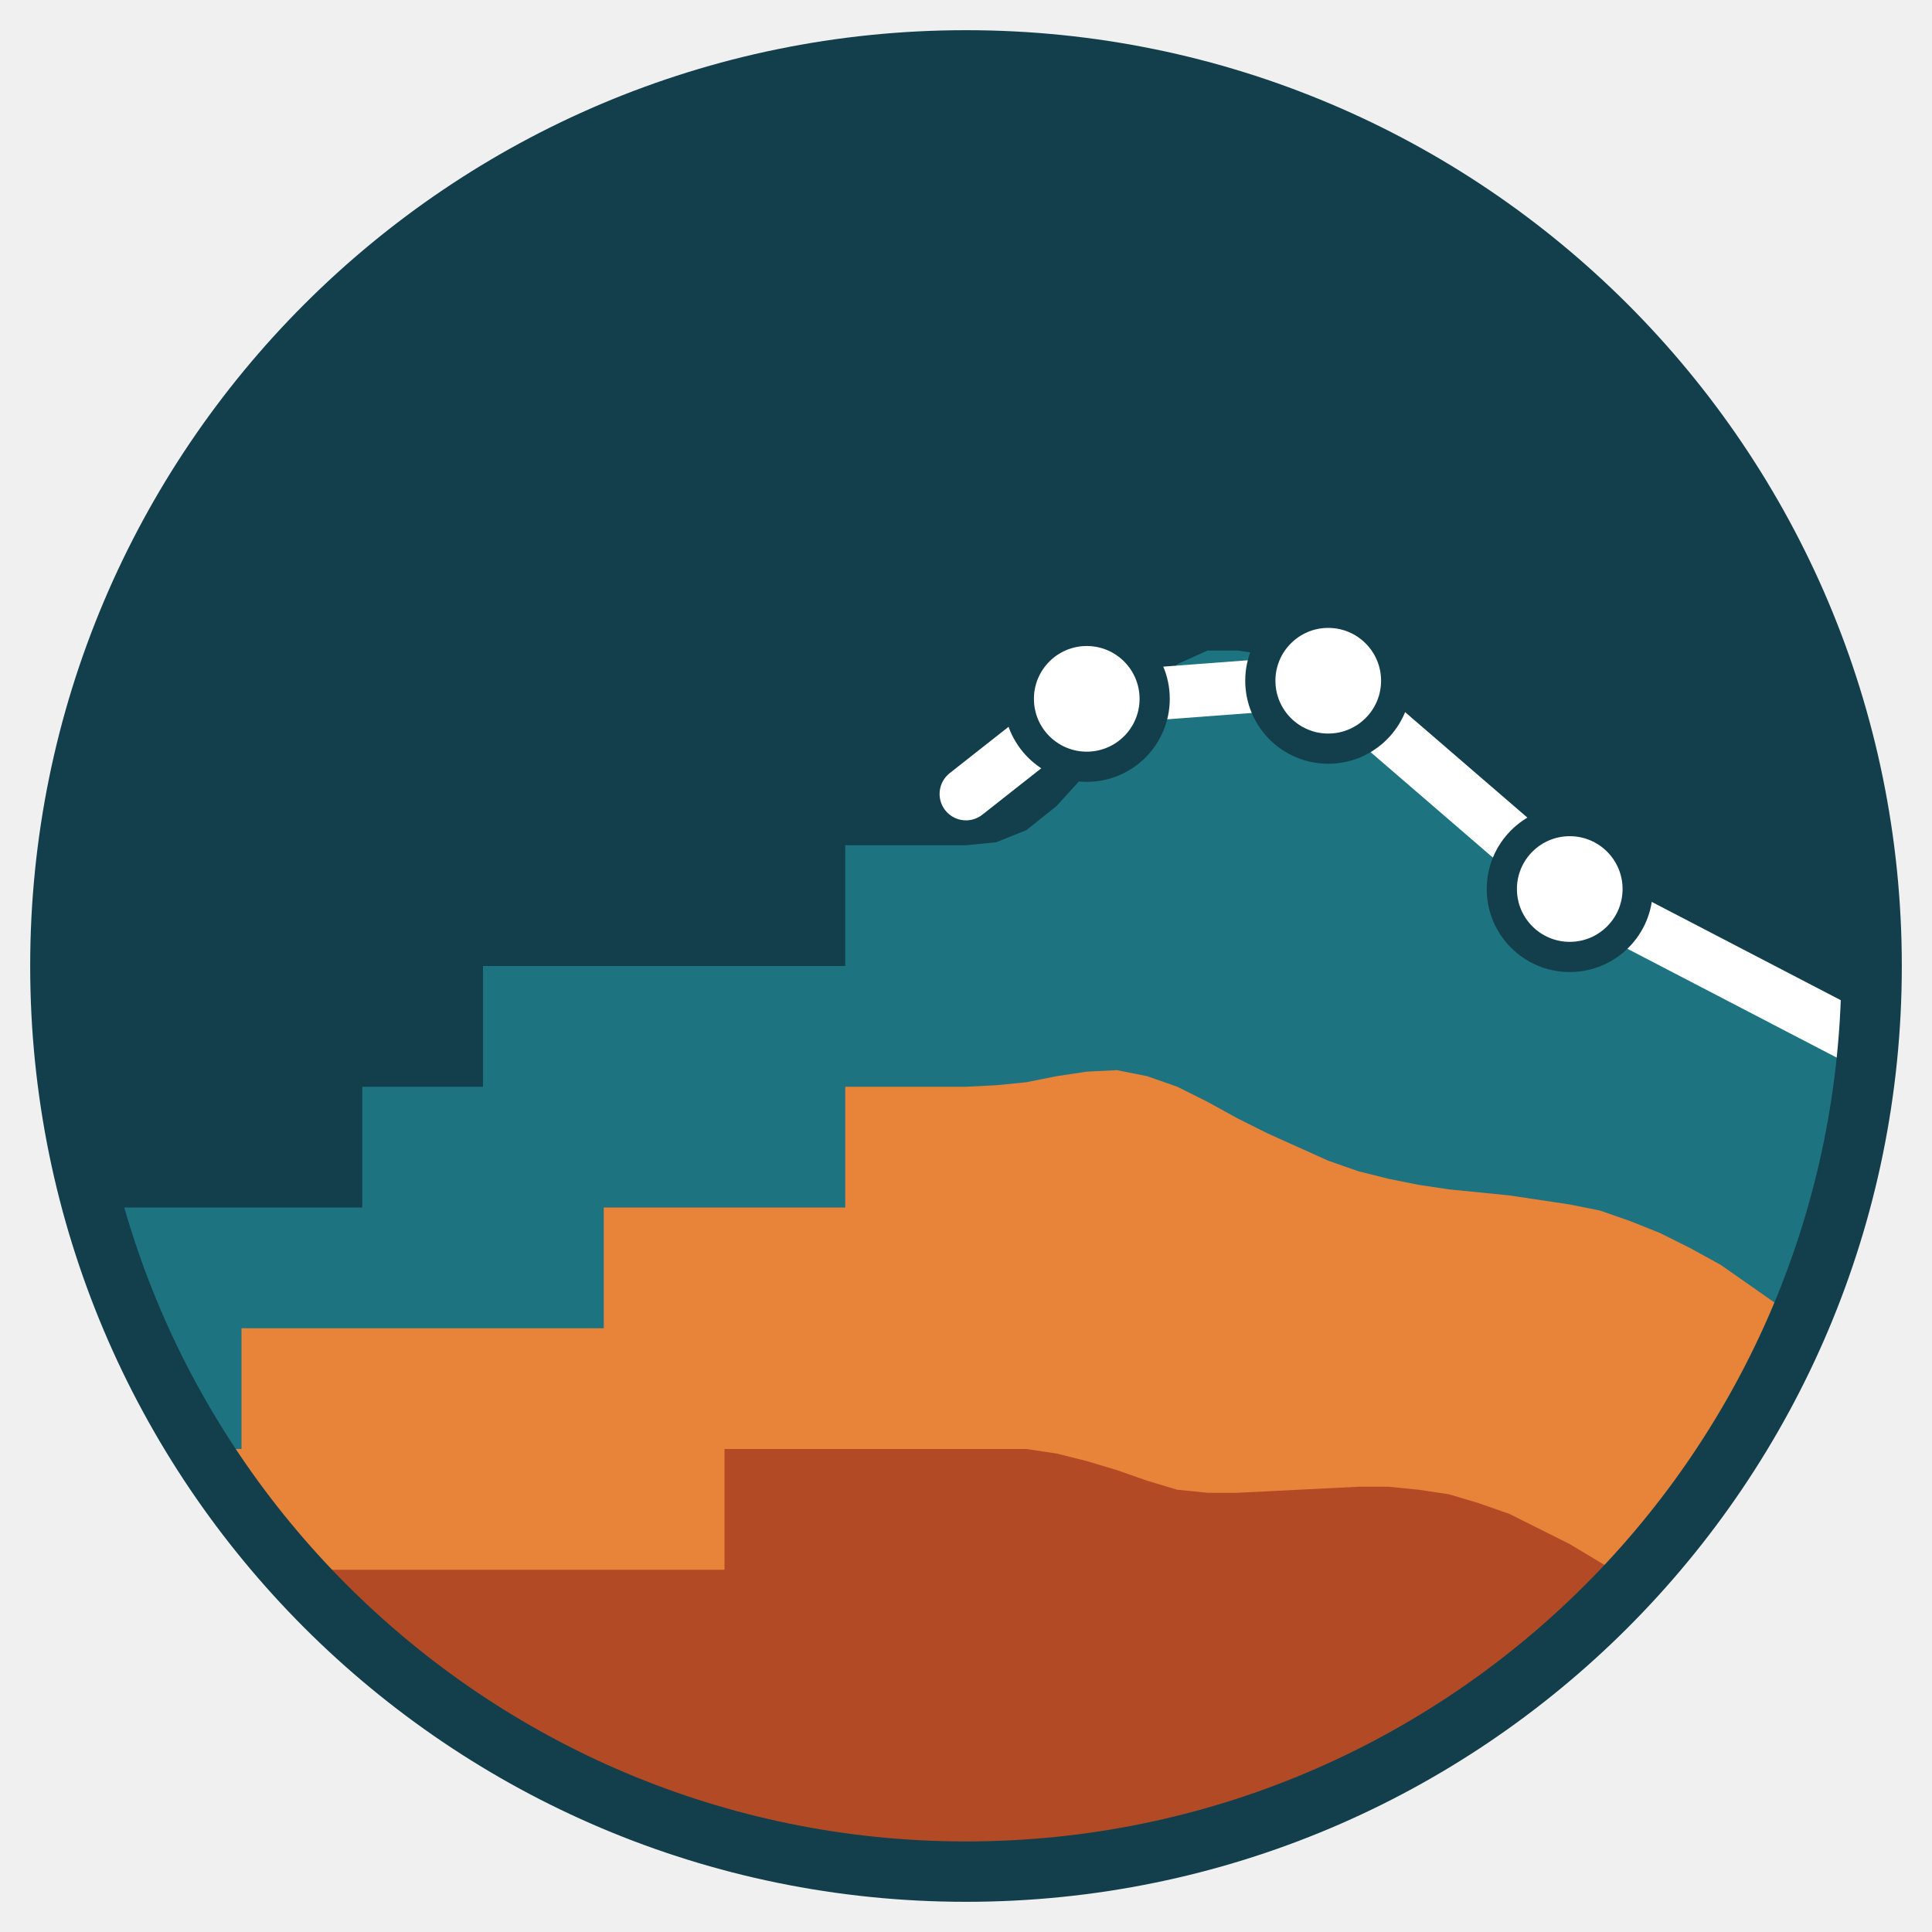
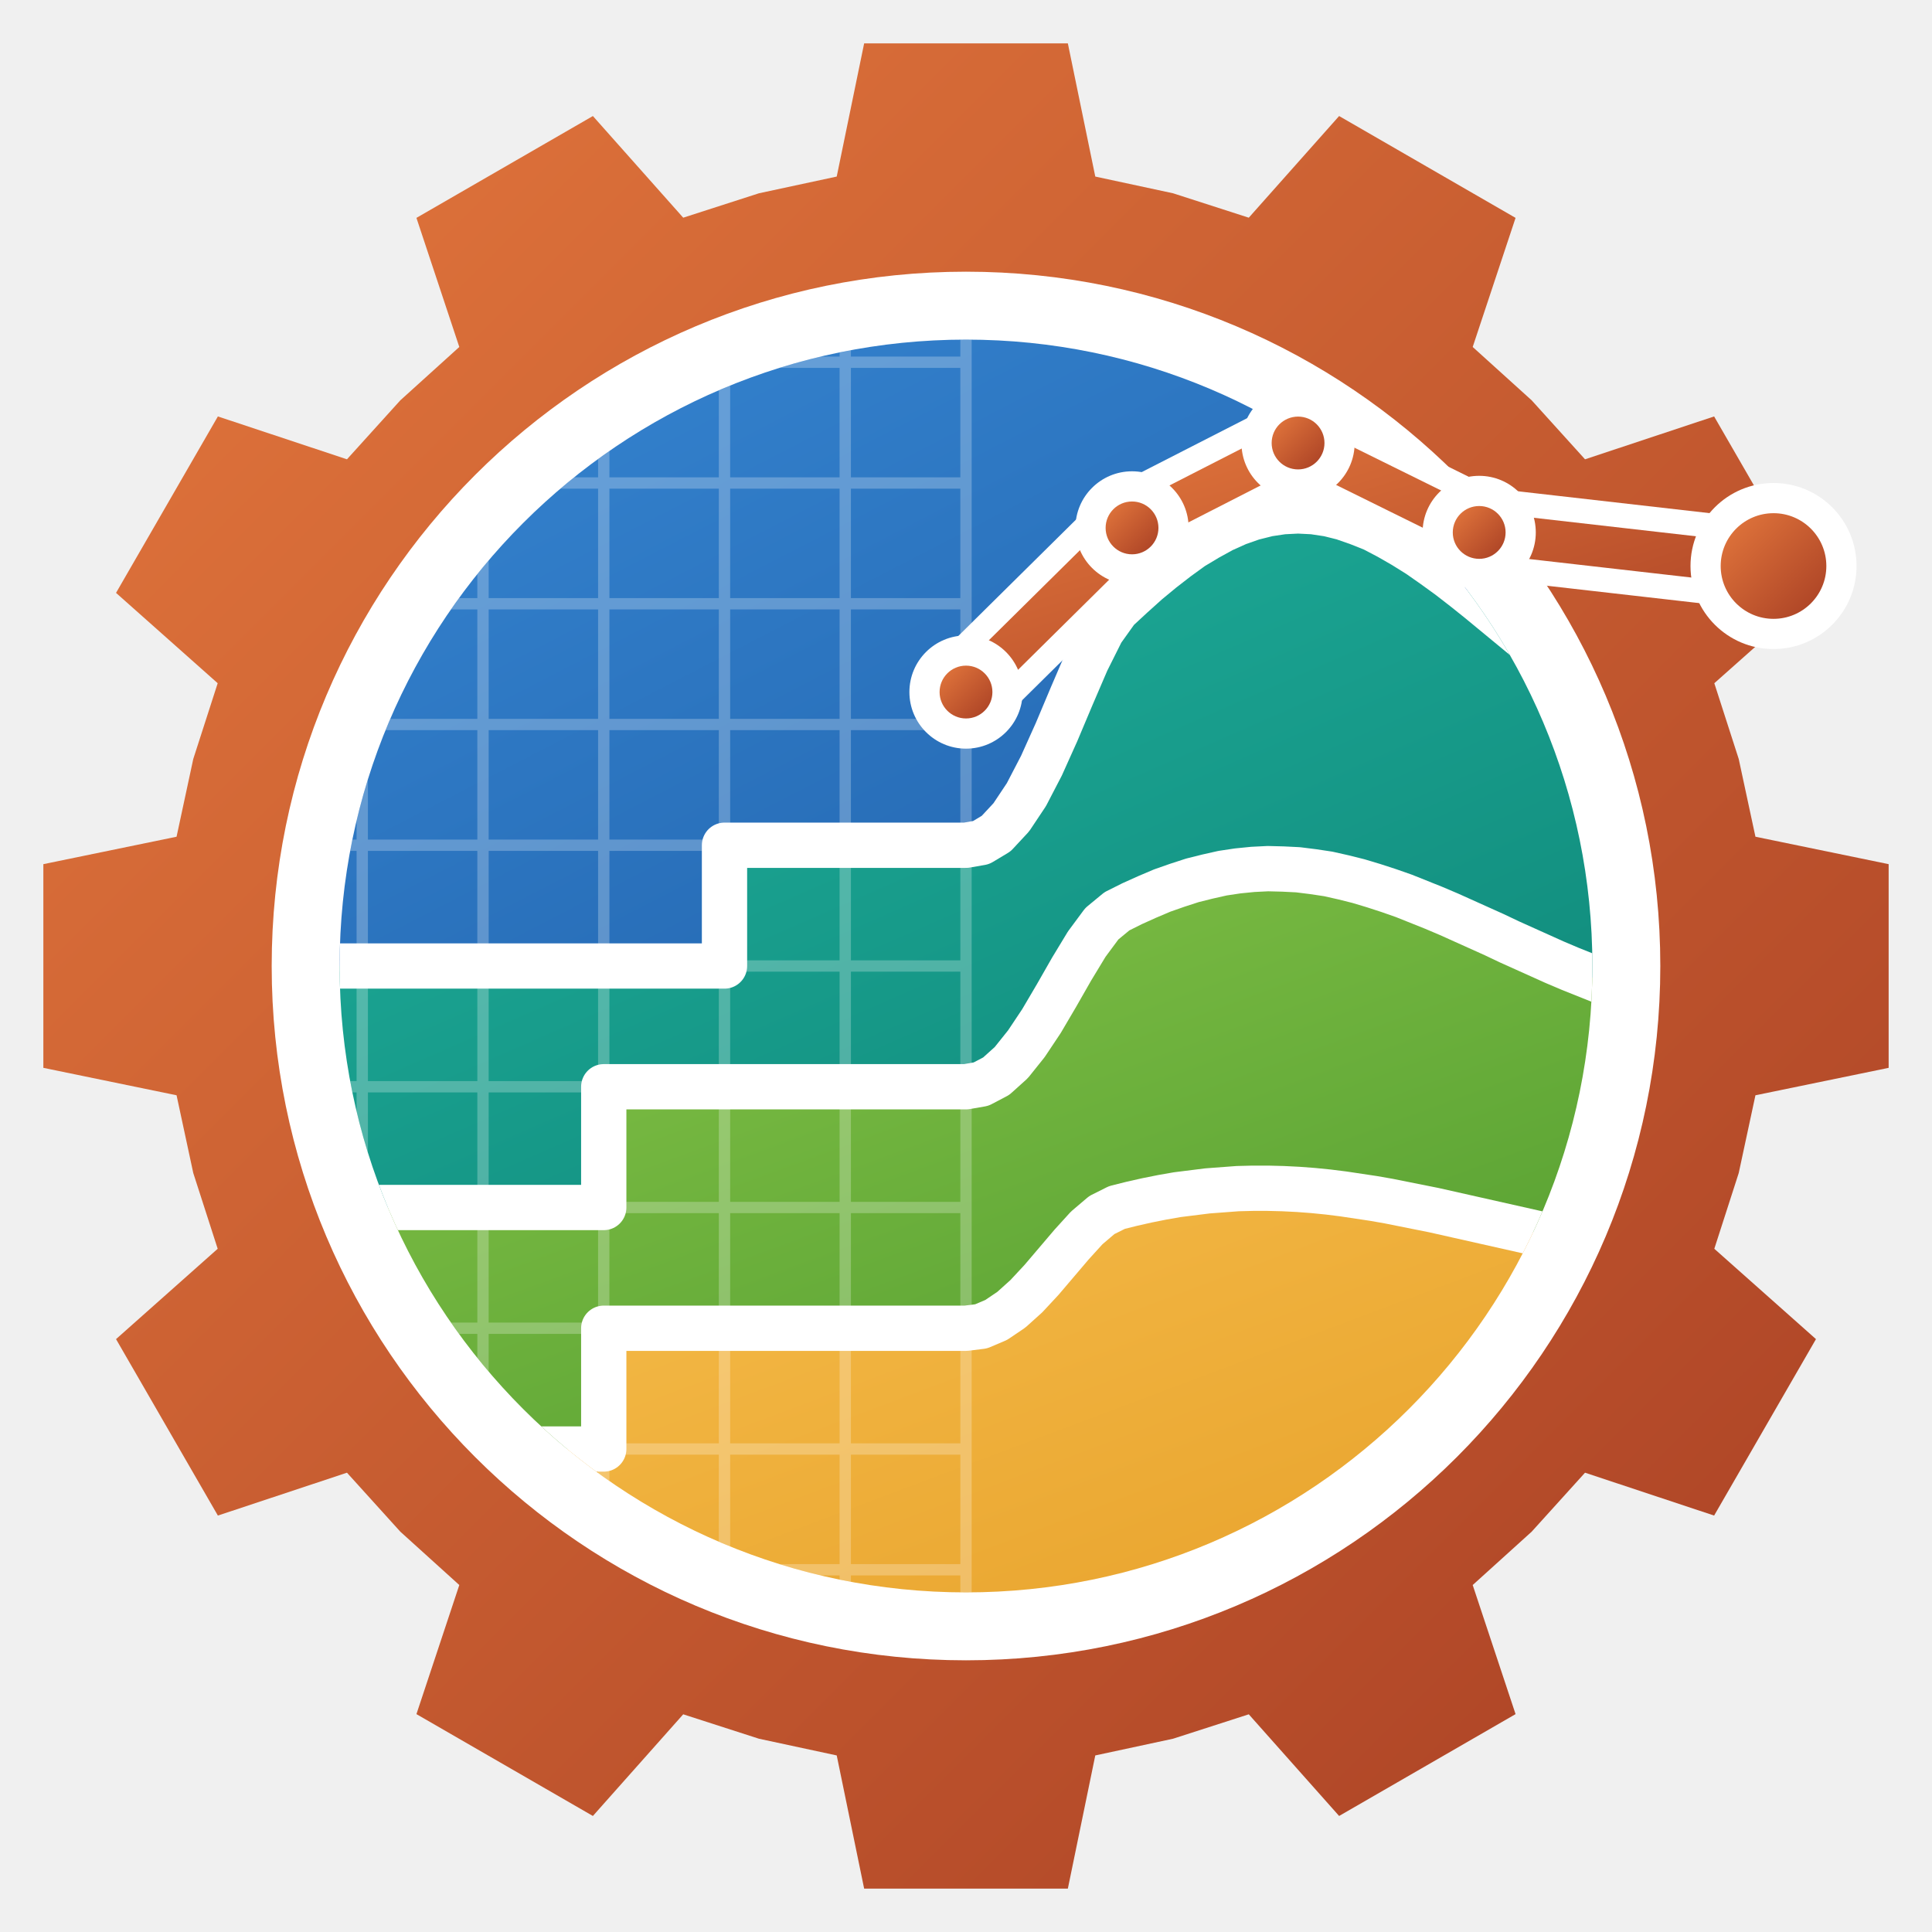
- <svg xmlns="http://www.w3.org/2000/svg" viewBox="0 0 128 128" role="img" aria-label="terrio">
+ <svg xmlns="http://www.w3.org/2000/svg" viewBox="0 0 512 512" width="512" height="512">
  <defs>
+     <linearGradient id="blue" x1="0" y1="0" x2="1" y2="1">
+       <stop offset="0" stop-color="#3B8EDB" />
+       <stop offset="1" stop-color="#1F5FA8" />
+     </linearGradient>
+     <linearGradient id="teal" x1="0" y1="0" x2="1" y2="1">
+       <stop offset="0" stop-color="#22B5A2" />
+       <stop offset="1" stop-color="#0E8576" />
+     </linearGradient>
+     <linearGradient id="green" x1="0" y1="0" x2="1" y2="1">
+       <stop offset="0" stop-color="#8CC84B" />
+       <stop offset="1" stop-color="#4E9A2E" />
+     </linearGradient>
+     <linearGradient id="gold" x1="0" y1="0" x2="1" y2="1">
+       <stop offset="0" stop-color="#F8C150" />
+       <stop offset="1" stop-color="#E39A22" />
+     </linearGradient>
+     <linearGradient id="rust" x1="0" y1="0" x2="1" y2="1">
+       <stop offset="0" stop-color="#E4783D" />
+       <stop offset="1" stop-color="#A83F24" />
+     </linearGradient>
    <clipPath id="disc">
-       <circle cx="64" cy="64" r="60" />
+       <circle cx="256" cy="256" r="166" />
    </clipPath>
  </defs>
+   <path d="M201.13,51.22 L221.74,46.79 L229.01,11.49 L282.99,11.49 L290.26,46.79 L310.87,51.22 L330.94,57.69 L354.88,30.75 L401.64,57.74 L390.28,91.95 L405.91,106.09 L420.05,121.72 L454.26,110.36 L481.25,157.12 L454.31,181.06 L460.78,201.13 L465.21,221.74 L500.51,229.01 L500.51,282.99 L465.21,290.26 L460.78,310.87 L454.31,330.94 L481.25,354.88 L454.26,401.64 L420.05,390.28 L405.91,405.91 L390.28,420.05 L401.64,454.26 L354.88,481.25 L330.94,454.31 L310.87,460.78 L290.26,465.21 L282.99,500.51 L229.01,500.51 L221.74,465.21 L201.13,460.78 L181.06,454.31 L157.12,481.25 L110.36,454.26 L121.72,420.05 L106.09,405.91 L91.95,390.28 L57.74,401.64 L30.75,354.88 L57.69,330.94 L51.22,310.87 L46.79,290.26 L11.49,282.99 L11.49,229.01 L46.79,221.74 L51.22,201.13 L57.69,181.06 L30.75,157.12 L57.74,110.36 L91.95,121.72 L106.09,106.09 L121.72,91.95 L110.36,57.74 L157.12,30.75 L181.06,57.69 Z" fill="url(#rust)" />
+   <circle cx="256" cy="256" r="184" fill="#FFFFFF" />
  <g clip-path="url(#disc)">
-     <rect width="128" height="128" fill="#123F4B" />
-     <path d="M0.0 80.0 L8.0 80.0 L8.0 80.0 L16.0 80.0 L16.0 80.0 L24.0 80.0 L24.0 72.0 L32.0 72.0 L32.0 64.0 L40.0 64.0 L40.0 64.0 L48.0 64.0 L48.0 64.0 L56.0 64.0 L56.0 56.0 L64.0 56.0 L64.0 56.0 L66.0 55.8 L68.0 55.0 L70.0 53.4 L72.0 51.2 L74.0 48.6 L76.0 46.0 L78.0 44.0 L80.0 43.1 L82.0 43.1 L84.0 43.4 L86.0 44.1 L88.0 45.1 L90.0 46.4 L92.0 47.9 L94.0 49.6 L96.0 51.4 L98.0 53.3 L100.0 55.2 L102.0 57.1 L104.0 58.9 L106.0 60.6 L108.0 62.1 L110.0 63.4 L112.0 64.6 L114.0 65.6 L116.0 66.5 L118.0 67.3 L120.0 68.0 L122.0 68.7 L124.0 69.3 L126.0 70.0 L128.0 70.8 V128 H0 Z" fill="#1E7380" />
-     <path d="M0.0 96.0 L8.0 96.0 L8.0 96.0 L16.0 96.0 L16.0 88.0 L24.0 88.0 L24.0 88.0 L32.0 88.0 L32.0 88.0 L40.0 88.0 L40.0 80.0 L48.0 80.0 L48.0 80.0 L56.0 80.0 L56.0 72.0 L64.0 72.0 L64.0 72.0 L66.0 71.9 L68.0 71.7 L70.0 71.3 L72.0 71.0 L74.0 70.9 L76.0 71.3 L78.0 72.0 L80.0 73.0 L82.0 74.1 L84.0 75.1 L86.0 76.0 L88.0 76.9 L90.0 77.6 L92.0 78.1 L94.0 78.5 L96.0 78.8 L98.0 79.0 L100.0 79.2 L102.0 79.5 L104.0 79.8 L106.0 80.2 L108.0 80.9 L110.0 81.7 L112.0 82.7 L114.0 83.8 L116.0 85.2 L118.0 86.6 L120.0 88.1 L122.0 89.5 L124.0 90.9 L126.0 92.0 L128.0 93.0 V128 H0 Z" fill="#E8833A" />
-     <path d="M0.0 112.0 L8.0 112.0 L8.0 104.0 L16.0 104.0 L16.0 104.0 L24.0 104.0 L24.0 104.0 L32.0 104.0 L32.0 104.0 L40.0 104.0 L40.0 104.0 L48.0 104.0 L48.0 96.0 L56.0 96.0 L56.0 96.0 L64.0 96.0 L64.0 96.0 L66.0 96.0 L68.0 96.0 L70.0 96.3 L72.0 96.8 L74.0 97.4 L76.0 98.1 L78.0 98.7 L80.0 98.9 L82.0 98.9 L84.0 98.8 L86.0 98.7 L88.0 98.6 L90.0 98.5 L92.0 98.5 L94.0 98.7 L96.0 99.0 L98.0 99.6 L100.0 100.3 L102.0 101.3 L104.0 102.3 L106.0 103.5 L108.0 104.7 L110.0 105.8 L112.0 106.8 L114.0 107.7 L116.0 108.3 L118.0 108.7 L120.0 108.9 L122.0 108.8 L124.0 108.6 L126.0 108.2 L128.0 107.7 V128 H0 Z" fill="#B34A26" />
+     <path d="M60.0,40.0 L452.0,40.0 L452.0,200.2 L448.0,198.5 L444.0,196.6 L440.0,194.5 L436.0,192.3 L432.0,189.9 L428.0,187.3 L424.0,184.6 L420.0,181.7 L416.0,178.6 L412.0,175.5 L408.0,172.3 L404.0,169.0 L400.0,165.7 L396.0,162.4 L392.0,159.1 L388.0,155.9 L384.0,152.8 L380.0,149.9 L376.0,147.1 L372.0,144.6 L368.0,142.3 L364.0,140.2 L360.0,138.6 L356.0,137.2 L352.0,136.2 L348.0,135.6 L344.0,135.4 L340.0,135.6 L336.0,136.2 L332.0,137.2 L328.0,138.6 L324.0,140.4 L320.0,142.6 L316.0,145.0 L312.0,147.9 L308.0,151.0 L304.0,154.3 L300.0,157.9 L296.0,161.6 L292.0,167.2 L288.0,175.2 L284.0,184.5 L280.0,194.0 L276.0,202.9 L272.0,210.6 L268.0,216.6 L264.0,220.9 L260.0,223.3 L256.0,224.0 L256.0,224.0 L224.0,224.0 L224.0,224.0 L192.0,224.0 L192.0,256.0 L160.0,256.0 L160.0,256.0 L128.0,256.0 L128.0,256.0 L96.0,256.0 L96.0,256.0 L64.0,256.0 L64.0,256.0 L32.0,256.0 Z" fill="url(#blue)" />
+     <path d="M32.0,256.0 L64.0,256.0 L64.0,256.0 L96.0,256.0 L96.0,256.0 L128.0,256.0 L128.0,256.0 L160.0,256.0 L160.0,256.0 L192.0,256.0 L192.0,224.0 L224.0,224.0 L224.0,224.0 L256.0,224.0 L256.0,224.0 L260.0,223.3 L264.0,220.9 L268.0,216.6 L272.0,210.6 L276.0,202.9 L280.0,194.0 L284.0,184.5 L288.0,175.2 L292.0,167.2 L296.0,161.6 L300.0,157.9 L304.0,154.3 L308.0,151.0 L312.0,147.9 L316.0,145.0 L320.0,142.6 L324.0,140.4 L328.0,138.6 L332.0,137.2 L336.0,136.2 L340.0,135.6 L344.0,135.4 L348.0,135.6 L352.0,136.2 L356.0,137.2 L360.0,138.6 L364.0,140.2 L368.0,142.3 L372.0,144.6 L376.0,147.1 L380.0,149.9 L384.0,152.8 L388.0,155.9 L392.0,159.1 L396.0,162.4 L400.0,165.7 L404.0,169.0 L408.0,172.3 L412.0,175.5 L416.0,178.6 L420.0,181.7 L424.0,184.6 L428.0,187.3 L432.0,189.9 L436.0,192.3 L440.0,194.5 L444.0,196.6 L448.0,198.5 L452.0,200.2 L452.0,268.5 L448.0,267.5 L444.0,266.5 L440.0,265.4 L436.0,264.1 L432.0,262.8 L428.0,261.4 L424.0,259.9 L420.0,258.3 L416.0,256.7 L412.0,255.0 L408.0,253.2 L404.0,251.4 L400.0,249.6 L396.0,247.7 L392.0,245.9 L388.0,244.1 L384.0,242.3 L380.0,240.6 L376.0,239.0 L372.0,237.4 L368.0,236.0 L364.0,234.7 L360.0,233.5 L356.0,232.5 L352.0,231.6 L348.0,231.0 L344.0,230.5 L340.0,230.3 L336.0,230.2 L332.0,230.4 L328.0,230.8 L324.0,231.4 L320.0,232.3 L316.0,233.3 L312.0,234.6 L308.0,236.0 L304.0,237.7 L300.0,239.5 L296.0,241.5 L292.0,244.8 L288.0,250.2 L284.0,256.8 L280.0,263.8 L276.0,270.6 L272.0,276.6 L268.0,281.6 L264.0,285.2 L260.0,287.3 L256.0,288.0 L256.0,288.0 L224.0,288.0 L224.0,288.0 L192.0,288.0 L192.0,288.0 L160.0,288.0 L160.0,320.0 L128.0,320.0 L128.0,320.0 L96.0,320.0 L96.0,320.0 L64.0,320.0 L64.0,320.0 L32.0,320.0 Z" fill="url(#teal)" />
+     <path d="M32.0,320.0 L64.0,320.0 L64.0,320.0 L96.0,320.0 L96.0,320.0 L128.0,320.0 L128.0,320.0 L160.0,320.0 L160.0,288.0 L192.0,288.0 L192.0,288.0 L224.0,288.0 L224.0,288.0 L256.0,288.0 L256.0,288.0 L260.0,287.3 L264.0,285.2 L268.0,281.6 L272.0,276.6 L276.0,270.6 L280.0,263.8 L284.0,256.8 L288.0,250.2 L292.0,244.8 L296.0,241.5 L300.0,239.5 L304.0,237.7 L308.0,236.0 L312.0,234.6 L316.0,233.3 L320.0,232.3 L324.0,231.4 L328.0,230.8 L332.0,230.4 L336.0,230.2 L340.0,230.3 L344.0,230.5 L348.0,231.0 L352.0,231.6 L356.0,232.5 L360.0,233.5 L364.0,234.7 L368.0,236.0 L372.0,237.4 L376.0,239.0 L380.0,240.6 L384.0,242.3 L388.0,244.1 L392.0,245.9 L396.0,247.7 L400.0,249.6 L404.0,251.4 L408.0,253.2 L412.0,255.0 L416.0,256.7 L420.0,258.3 L424.0,259.9 L428.0,261.4 L432.0,262.8 L436.0,264.1 L440.0,265.4 L444.0,266.5 L448.0,267.5 L452.0,268.5 L452.0,334.2 L448.0,333.7 L444.0,333.3 L440.0,332.8 L436.0,332.2 L432.0,331.6 L428.0,330.9 L424.0,330.2 L420.0,329.5 L416.0,328.7 L412.0,327.8 L408.0,327.0 L404.0,326.1 L400.0,325.2 L396.0,324.3 L392.0,323.4 L388.0,322.5 L384.0,321.6 L380.0,320.7 L376.0,319.9 L372.0,319.1 L368.0,318.3 L364.0,317.6 L360.0,317.0 L356.0,316.4 L352.0,315.9 L348.0,315.5 L344.0,315.2 L340.0,315.0 L336.0,314.9 L332.0,314.9 L328.0,315.0 L324.0,315.3 L320.0,315.6 L316.0,316.1 L312.0,316.6 L308.0,317.3 L304.0,318.1 L300.0,319.0 L296.0,320.0 L292.0,322.0 L288.0,325.4 L284.0,329.8 L280.0,334.5 L276.0,339.2 L272.0,343.5 L268.0,347.1 L264.0,349.8 L260.0,351.5 L256.0,352.0 L256.0,352.0 L224.0,352.0 L224.0,352.0 L192.0,352.0 L192.0,352.0 L160.0,352.0 L160.0,384.0 L128.0,384.0 L128.0,384.0 L96.0,384.0 L96.0,384.0 L64.0,384.0 L64.0,384.0 L32.0,384.0 Z" fill="url(#green)" />
+     <path d="M32.0,384.0 L64.0,384.0 L64.0,384.0 L96.0,384.0 L96.0,384.0 L128.0,384.0 L128.0,384.0 L160.0,384.0 L160.0,352.0 L192.0,352.0 L192.0,352.0 L224.0,352.0 L224.0,352.0 L256.0,352.0 L256.0,352.0 L260.0,351.5 L264.0,349.8 L268.0,347.1 L272.0,343.5 L276.0,339.2 L280.0,334.5 L284.0,329.8 L288.0,325.4 L292.0,322.0 L296.0,320.0 L300.0,319.0 L304.0,318.1 L308.0,317.3 L312.0,316.6 L316.0,316.1 L320.0,315.6 L324.0,315.3 L328.0,315.0 L332.0,314.9 L336.0,314.9 L340.0,315.0 L344.0,315.2 L348.0,315.5 L352.0,315.9 L356.0,316.4 L360.0,317.0 L364.0,317.6 L368.0,318.3 L372.0,319.1 L376.0,319.9 L380.0,320.7 L384.0,321.6 L388.0,322.5 L392.0,323.4 L396.0,324.3 L400.0,325.2 L404.0,326.1 L408.0,327.0 L412.0,327.8 L416.0,328.7 L420.0,329.5 L424.0,330.2 L428.0,330.9 L432.0,331.6 L436.0,332.2 L440.0,332.8 L444.0,333.3 L448.0,333.7 L452.0,334.2 L452.0,472.0 L60.0,472.0 Z" fill="url(#gold)" />
+     <path d="M32,40 V472 M64,40 V472 M96,40 V472 M128,40 V472 M160,40 V472 M192,40 V472 M224,40 V472 M256,40 V472 M40,64 H256 M40,96 H256 M40,128 H256 M40,160 H256 M40,192 H256 M40,224 H256 M40,256 H256 M40,288 H256 M40,320 H256 M40,352 H256 M40,384 H256 M40,416 H256 M40,448 H256" stroke="#FFFFFF" stroke-opacity="0.25" stroke-width="3" />
+     <path d="M32.0,256.0 L64.0,256.0 L64.0,256.0 L96.0,256.0 L96.0,256.0 L128.0,256.0 L128.0,256.0 L160.0,256.0 L160.0,256.0 L192.0,256.0 L192.0,224.0 L224.0,224.0 L224.0,224.0 L256.0,224.0 L256.0,224.0 L260.0,223.3 L264.0,220.9 L268.0,216.6 L272.0,210.6 L276.0,202.9 L280.0,194.0 L284.0,184.5 L288.0,175.2 L292.0,167.2 L296.0,161.6 L300.0,157.9 L304.0,154.3 L308.0,151.0 L312.0,147.9 L316.0,145.0 L320.0,142.6 L324.0,140.4 L328.0,138.6 L332.0,137.2 L336.0,136.2 L340.0,135.6 L344.0,135.4 L348.0,135.6 L352.0,136.2 L356.0,137.2 L360.0,138.6 L364.0,140.2 L368.0,142.3 L372.0,144.6 L376.0,147.1 L380.0,149.9 L384.0,152.8 L388.0,155.9 L392.0,159.1 L396.0,162.4 L400.0,165.7 L404.0,169.0 L408.0,172.3 L412.0,175.5 L416.0,178.6 L420.0,181.7 L424.0,184.6 L428.0,187.3 L432.0,189.9 L436.0,192.3 L440.0,194.5 L444.0,196.6 L448.0,198.5 L452.0,200.2" fill="none" stroke="#FFFFFF" stroke-width="12" stroke-linejoin="round" />
+     <path d="M32.0,320.0 L64.0,320.0 L64.0,320.0 L96.0,320.0 L96.0,320.0 L128.0,320.0 L128.0,320.0 L160.0,320.0 L160.0,288.0 L192.0,288.0 L192.0,288.0 L224.0,288.0 L224.0,288.0 L256.0,288.0 L256.0,288.0 L260.0,287.3 L264.0,285.2 L268.0,281.6 L272.0,276.6 L276.0,270.6 L280.0,263.8 L284.0,256.8 L288.0,250.2 L292.0,244.8 L296.0,241.5 L300.0,239.5 L304.0,237.7 L308.0,236.0 L312.0,234.6 L316.0,233.3 L320.0,232.3 L324.0,231.4 L328.0,230.8 L332.0,230.4 L336.0,230.2 L340.0,230.3 L344.0,230.5 L348.0,231.0 L352.0,231.6 L356.0,232.5 L360.0,233.5 L364.0,234.7 L368.0,236.0 L372.0,237.4 L376.0,239.0 L380.0,240.6 L384.0,242.3 L388.0,244.1 L392.0,245.9 L396.0,247.7 L400.0,249.6 L404.0,251.4 L408.0,253.2 L412.0,255.0 L416.0,256.7 L420.0,258.3 L424.0,259.9 L428.0,261.4 L432.0,262.8 L436.0,264.1 L440.0,265.4 L444.0,266.5 L448.0,267.5 L452.0,268.5" fill="none" stroke="#FFFFFF" stroke-width="12" stroke-linejoin="round" />
+     <path d="M32.0,384.0 L64.0,384.0 L64.0,384.0 L96.0,384.0 L96.0,384.0 L128.0,384.0 L128.0,384.0 L160.0,384.0 L160.0,352.0 L192.0,352.0 L192.0,352.0 L224.0,352.0 L224.0,352.0 L256.0,352.0 L256.0,352.0 L260.0,351.5 L264.0,349.8 L268.0,347.1 L272.0,343.5 L276.0,339.2 L280.0,334.5 L284.0,329.8 L288.0,325.4 L292.0,322.0 L296.0,320.0 L300.0,319.0 L304.0,318.1 L308.0,317.3 L312.0,316.6 L316.0,316.1 L320.0,315.6 L324.0,315.3 L328.0,315.0 L332.0,314.9 L336.0,314.9 L340.0,315.0 L344.0,315.2 L348.0,315.5 L352.0,315.9 L356.0,316.4 L360.0,317.0 L364.0,317.6 L368.0,318.3 L372.0,319.1 L376.0,319.9 L380.0,320.7 L384.0,321.6 L388.0,322.5 L392.0,323.4 L396.0,324.3 L400.0,325.2 L404.0,326.1 L408.0,327.0 L412.0,327.8 L416.0,328.7 L420.0,329.5 L424.0,330.2 L428.0,330.9 L432.0,331.6 L436.0,332.2 L440.0,332.8 L444.0,333.3 L448.0,333.7 L452.0,334.2" fill="none" stroke="#FFFFFF" stroke-width="12" stroke-linejoin="round" />
  </g>
-   <polyline points="64.0,52.6 72.0,46.3 88.0,45.1 104.0,58.9 124.0,69.3" fill="none" stroke="#FFFFFF" stroke-width="3.5" stroke-linejoin="round" stroke-linecap="round" />
-   <circle cx="72.0" cy="46.3" r="4.5" fill="#FFFFFF" stroke="#123F4B" stroke-width="2" />
-   <circle cx="88.0" cy="45.1" r="4.5" fill="#FFFFFF" stroke="#123F4B" stroke-width="2" />
-   <circle cx="104.0" cy="58.9" r="4.5" fill="#FFFFFF" stroke="#123F4B" stroke-width="2" />
-   <circle cx="64" cy="64" r="60" fill="none" stroke="#123F4B" stroke-width="4" />
+   <polyline points="256.0,183.4 300.0,139.9 344.0,117.4 392.0,141.1 470.0,150.0" fill="none" stroke="#FFFFFF" stroke-width="24" stroke-linejoin="round" stroke-linecap="round" />
+   <polyline points="256.0,183.4 300.0,139.9 344.0,117.4 392.0,141.1 470.0,150.0" fill="none" stroke="url(#rust)" stroke-width="11" stroke-linejoin="round" stroke-linecap="round" />
+   <circle cx="256.0" cy="183.4" r="15" fill="#FFFFFF" />
+   <circle cx="256.0" cy="183.4" r="7" fill="url(#rust)" />
+   <circle cx="300.0" cy="139.9" r="15" fill="#FFFFFF" />
+   <circle cx="300.0" cy="139.9" r="7" fill="url(#rust)" />
+   <circle cx="344.0" cy="117.4" r="15" fill="#FFFFFF" />
+   <circle cx="344.0" cy="117.4" r="7" fill="url(#rust)" />
+   <circle cx="392.0" cy="141.1" r="15" fill="#FFFFFF" />
+   <circle cx="392.0" cy="141.1" r="7" fill="url(#rust)" />
+   <circle cx="470.0" cy="150.0" r="22" fill="#FFFFFF" />
+   <circle cx="470.0" cy="150.0" r="14" fill="url(#rust)" />
</svg>
